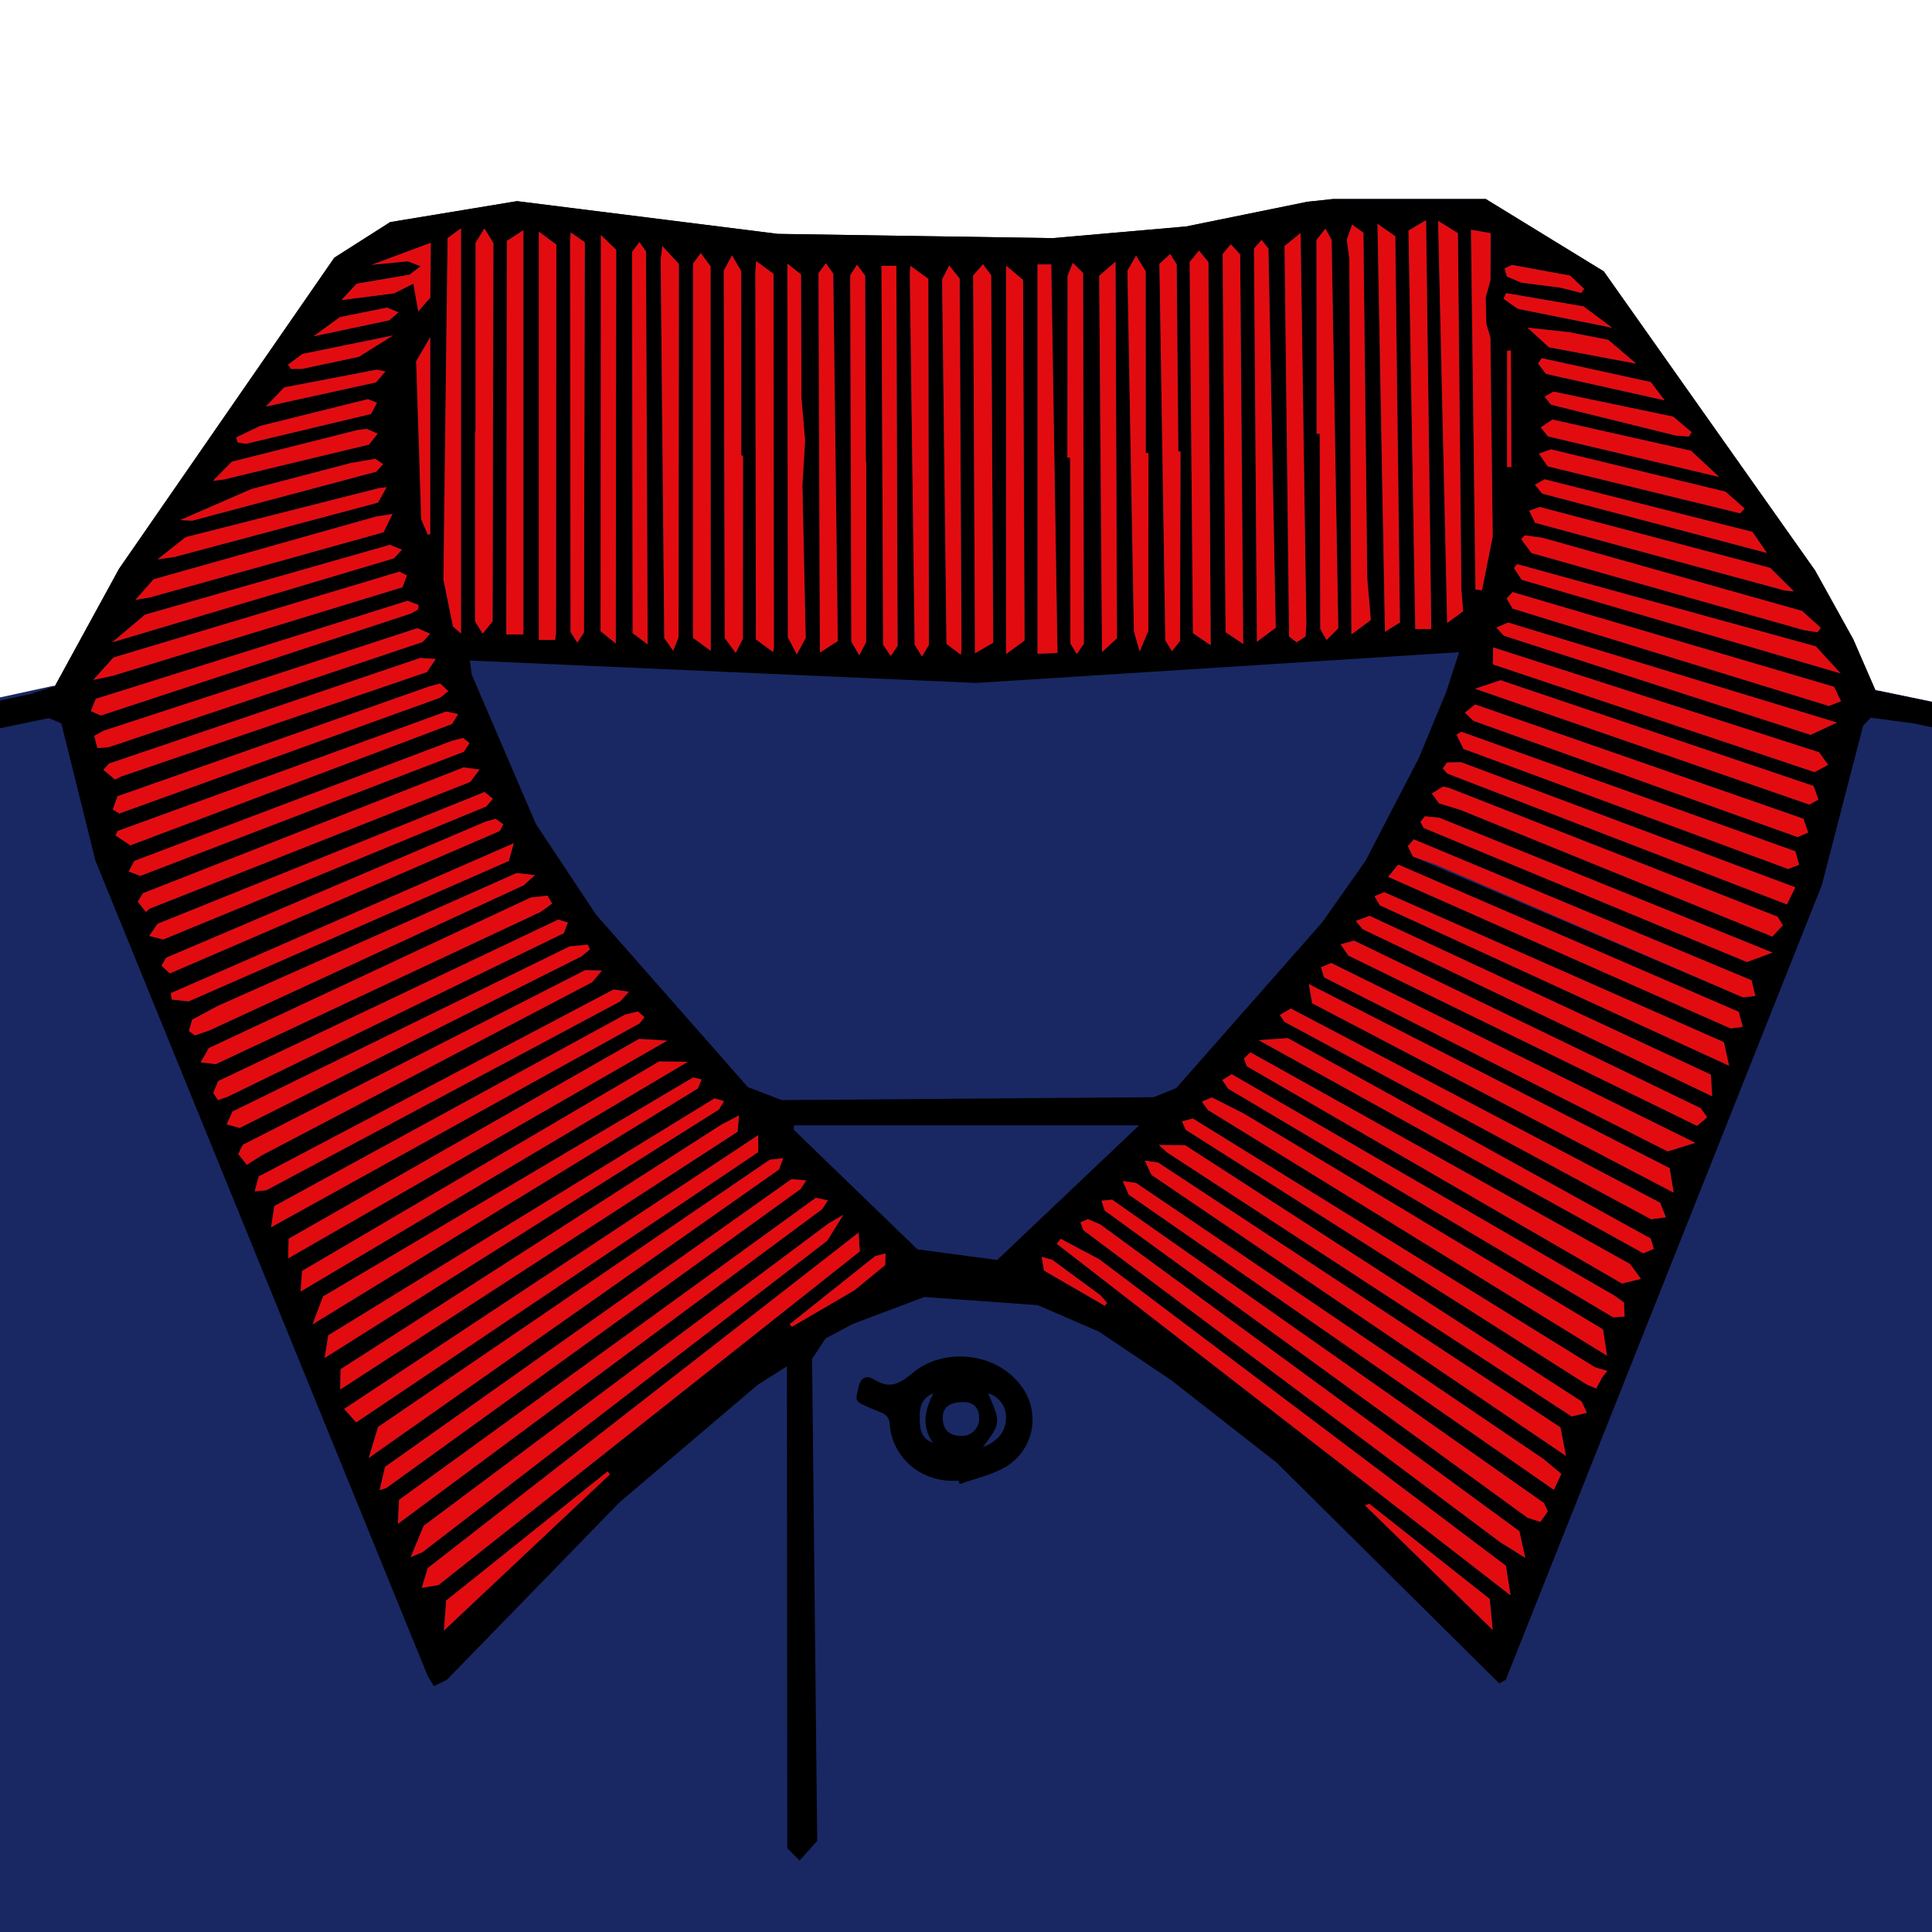
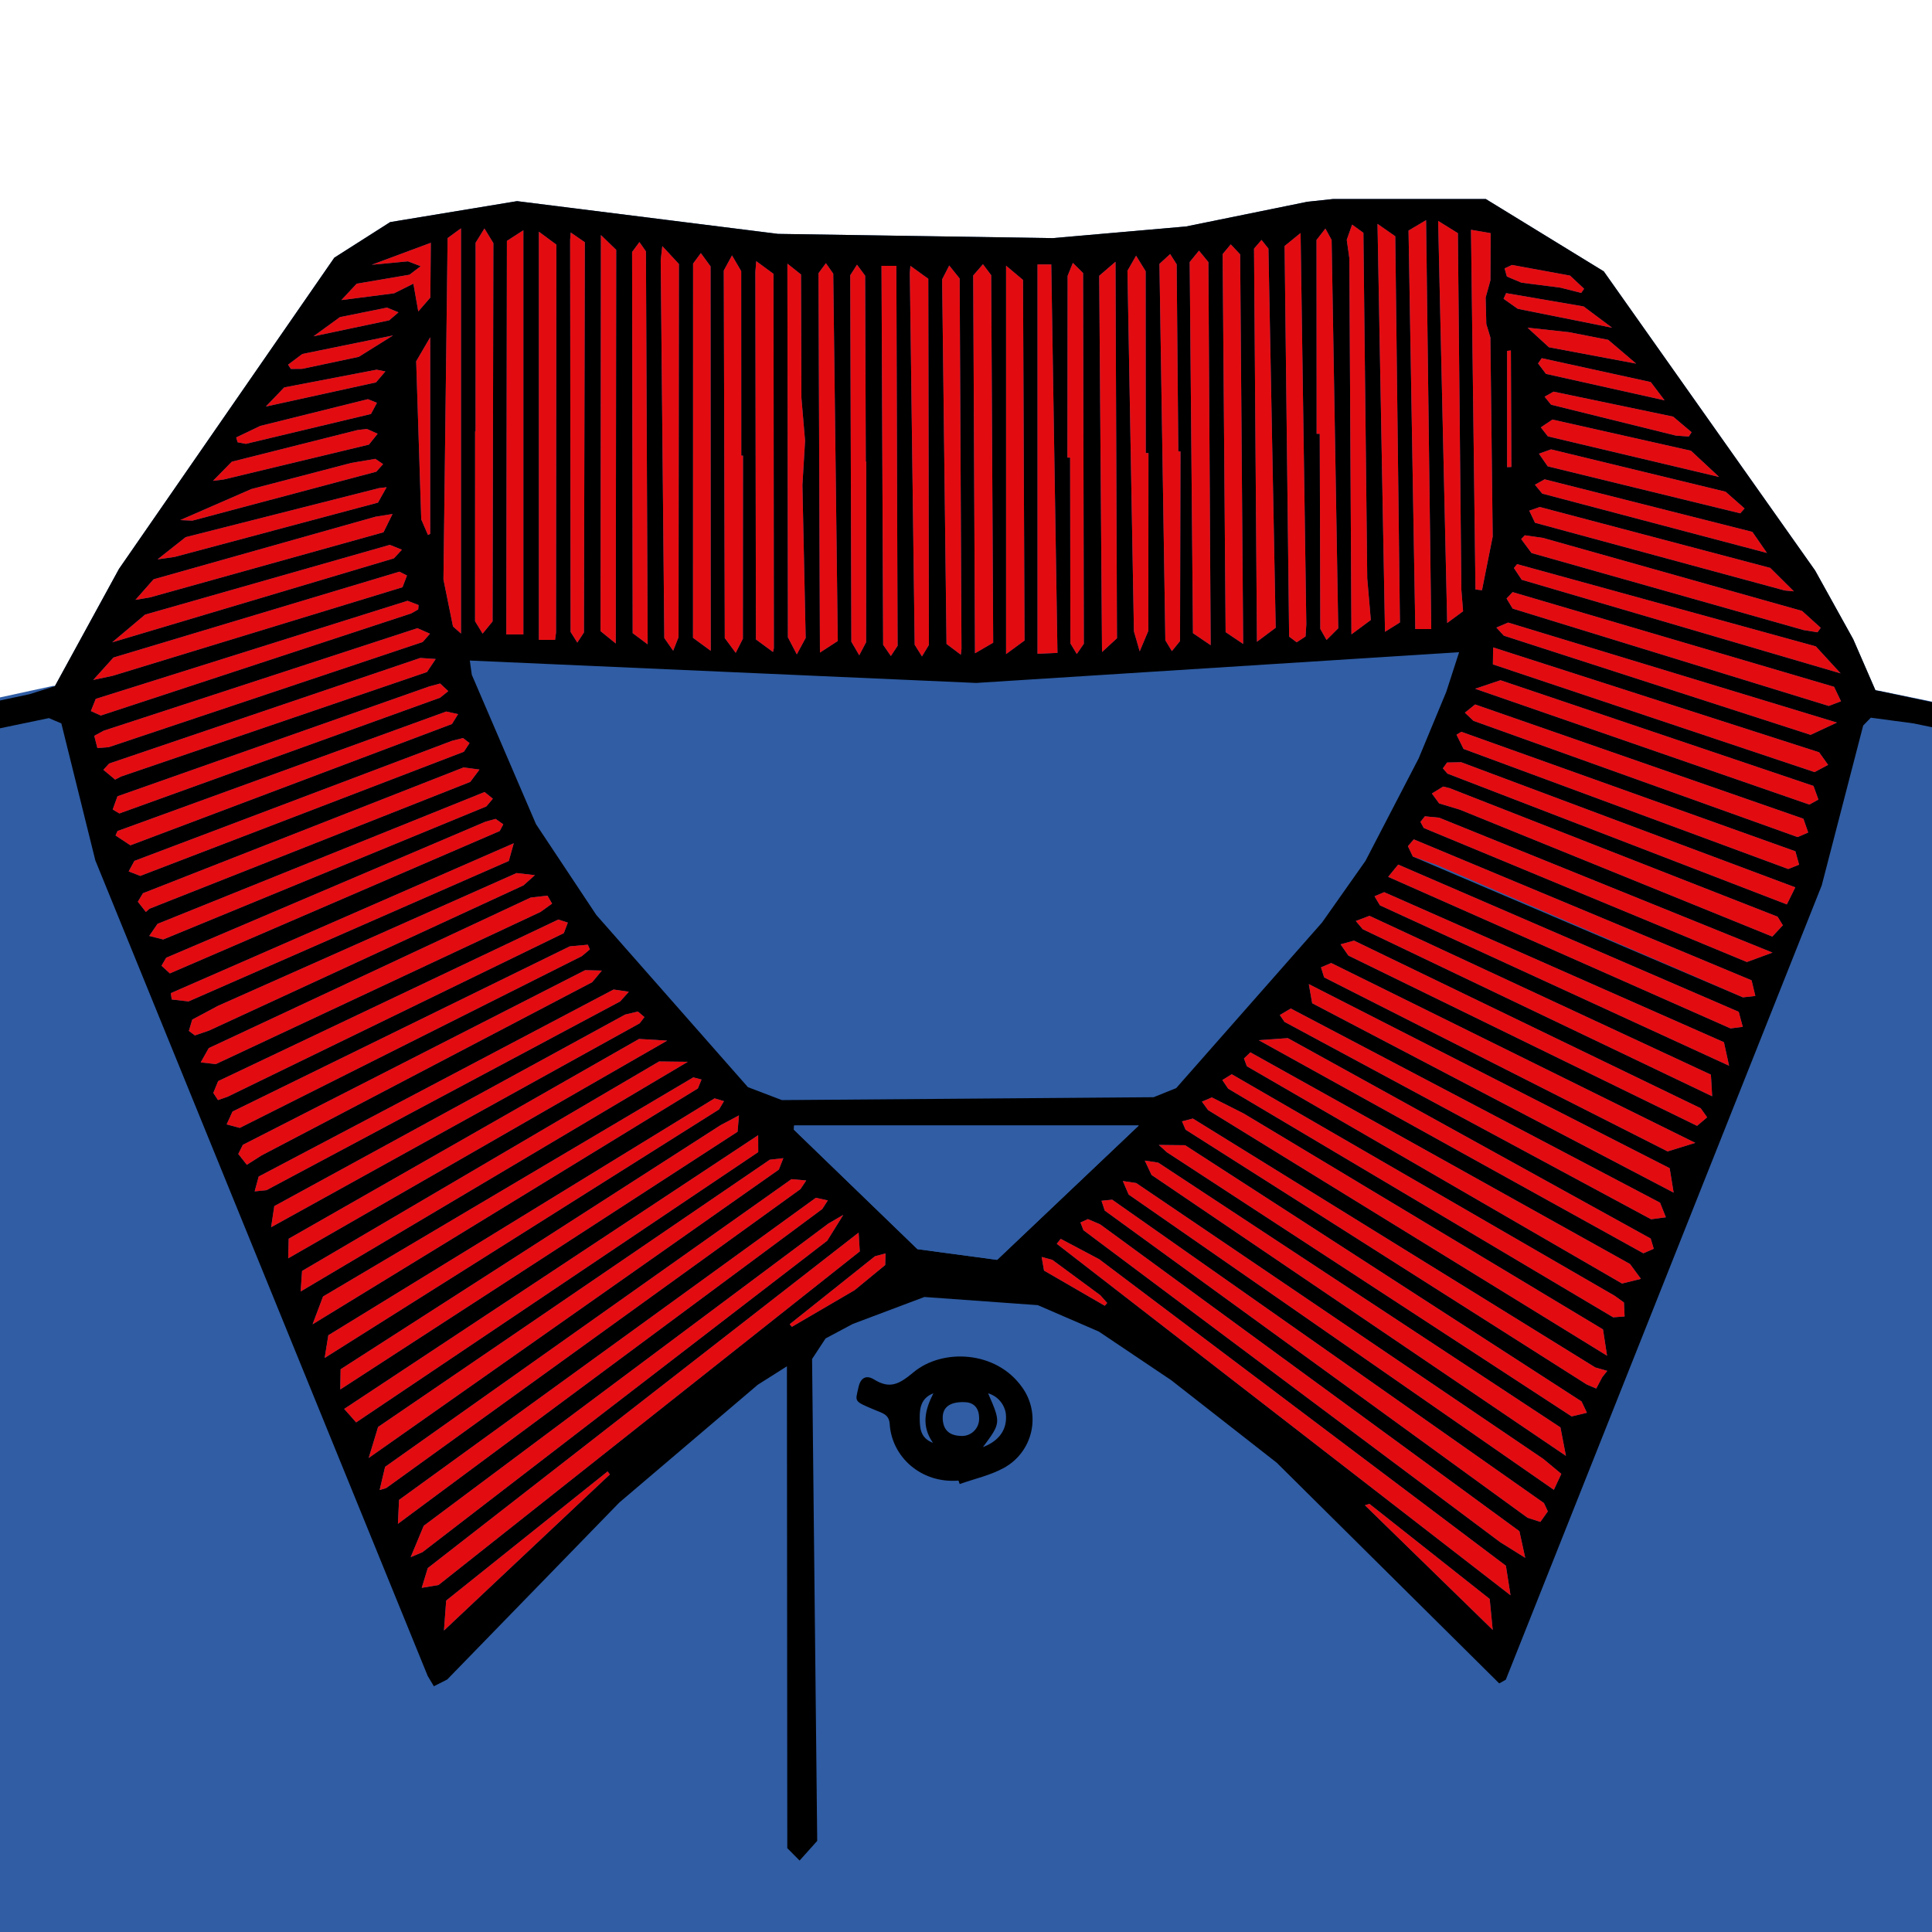
<svg xmlns="http://www.w3.org/2000/svg" id="Layer_1" data-name="Layer 1" viewBox="0 0 400 400">
  <defs>
-     <style>.cls-1{fill:#192863;}.cls-2{fill:#e20c10;}</style>
+     <style>.cls-1{fill:#305da4;}.cls-2{fill:#e20c10;}</style>
  </defs>
  <polygon class="cls-1" points="-99 416 504 416 504 137 423 150 389 143 11 142 -35 152 -99 137 -99 416 -99 416" />
  <polygon class="cls-1" points="310.4 348.531 311.761 347.763 377.173 183.299 385.753 150.209 387.333 148.588 396.226 149.78 412.47 153.156 414.881 151.305 413.245 148.163 388.289 142.907 383.694 132.348 375.798 118.11 332.043 56.183 307.616 41.206 275.968 41.208 270.669 41.775 245.565 46.889 217.948 49.302 161.067 48.423 107.049 41.644 80.784 45.981 69.217 53.35 24.64 117.775 11.354 142.071 6.131 143.722 -28.502 151.116 -30.284 155.179 -27.796 156.561 10.125 148.676 12.702 149.775 19.738 178.135 88.551 346.986 89.828 349.121 92.59 347.722 142.738 298.046 156.901 286.685 162.926 282.876 163 382.639 165.548 385.208 169.197 381.136 168.134 281.363 170.925 277.113 176.543 274.113 191.388 268.524 214.868 270.215 227.511 275.688 242.497 285.76 264.337 302.842 304.539 341.752 310.4 348.531 310.4 348.531" />
  <polygon class="cls-1" points="195.283 304.757 195.533 305.472 204.703 302.12 208.467 285.451 186.014 282.303 177.783 283.811 174.579 285.442 178.16 290.208 181.044 293.053 195.283 304.757 195.283 304.757" />
  <path d="M310.4,348.531l-46.063-45.688-21.84-17.082-14.987-10.072-12.643-5.472-23.48-1.691-14.845,5.588-5.619,3-2.791,4.25,1.063,99.774-3.648,4.071L163,382.639l-.074-99.762-6.025,3.809-28.685,24.403L92.591,347.722l-2.762,1.4-1.277-2.136L19.738,178.135l-7.037-28.36-2.577-1.099-37.921,7.885-2.488-1.382,1.782-4.063,34.633-7.393,5.223-1.652L24.64,117.775,69.217,53.35l11.567-7.369,26.265-4.337,54.018,6.779,56.881.878,27.616-2.413,25.104-5.115,5.299-.567,31.648-.002,24.427,14.977L375.798,118.11l7.897,14.238,4.595,10.56,24.956,5.256,1.636,3.142-2.41,1.851L396.226,149.78l-8.893-1.192-1.58,1.621-8.58,33.09-65.413,164.464-1.361.768ZM97.267,136.759l.416,2.951,13.291,30.927,12.488,18.8,31.385,35.646,7.033,2.681,76.964-.598,4.675-1.882,30.197-34.286,8.991-12.758,11.01-21.216,5.714-13.774,2.662-8.216-99.991,6.362L97.267,136.759ZM164.42,233.024l-.052.867,25.579,24.733,16.499,2.216,29.323-27.816ZM219.607,256.49l-.814,1.024,93.945,72.77-.958-6.116-84.21-63.46-7.963-4.218Zm96.175,66.041-1.205-5.513L227.762,253.482l-2.526-1.079-1.532.701.611,1.6,86.265,64.576,5.202,3.252Zm4.677-9.617-.805-1.726-89.39-62.806-2.211.225.667,2.03,87.554,63.606,2.643.852,1.541-2.18ZM177.767,255.201l-89.199,69.45-1.254,4.096L90.79,328.16l87.216-69.069-.239-3.89ZM323.254,305.148l-3.715-3.085-84.305-57.129-2.765-.413,1.204,2.798,88.037,61.133,1.545-3.304Zm.955-3.727-1.137-5.893L239.79,240.707l-2.773-.417,1.397,2.971,85.795,58.16ZM174.595,251.524l-3.099,1.808-83.769,62.569-2.706,6.494,2.447-1.033,83.797-64.486,3.33-5.352ZM82.384,315.491l87.854-65.173,1.154-1.786-2.486-.539L82.62,310.538l-.237,4.953Zm157.53-78.441,1.687,1.522,83.787,54.682,3.163-.757-1.103-2.339-82.081-53.052-5.454-.057Zm91.83,48.059,1.018-1.284-2.473-.707-83.323-51.537-2.241.585.739,1.724,83.042,52.748,1.973.844,1.265-2.372ZM78.6,308.49l1.341-.392,85.781-61.904,1.199-1.79-3.061-.27L79.729,303.694,78.6,308.49Zm254.123-27.804-.839-5.448L257.517,230.554l-6.619-3.346-2.051.883,1.279,1.742,82.598,50.852ZM76.335,301.854l84.917-59.701.927-2.365-2.803.32L78.281,295.437l-1.946,6.417Zm178.686-79.442-1.95,1.2,1.214,1.791,79.708,47.334,2.361-.176-.135-2.899-1.921-1.383-79.277-45.866ZM156.97,235.03,71.26,291.7l2.475,2.791,83.245-55.96-.011-3.5Zm101.904-17.155-1.321,1.274.598,1.609,77.674,44.984,3.913-.97-2.27-3.079-78.594-43.818ZM70.45,287.673l82.255-53.359.285-3.381-3.808,2.023L70.52,283.487l-.07,4.186Zm190.153-72.314,79.637,44.12,2.152-.936-.636-2.115-75.124-41.494-6.029.425ZM111.562,47.969v84.513h3.361l.195-1.5.069-80.335-3.625-2.678Zm-3.205-.297-3.407,2.203-.126,81.47h3.533V47.673ZM267.241,208.801l-2.267,1.353.965,1.412,75.898,40.871,3.064-.41-1.202-3.023-76.457-40.202ZM67.219,281.146l81.647-51.449,1.022-1.714-1.942-.579-79.97,49.047-.757,4.695Zm203.754-77.398.701,3.963,74.835,39.211-.822-5.059-74.714-38.115Zm-123.82-69.003L147.111,55.15l-2.008-2.745-1.606,2.172-.019,77.477,3.675,2.691Zm9.418-80.674-.18,2.208.112,76.108,3.538,2.599.178-.782-.078-77.511-3.57-2.622ZM64.712,274.187l79.769-48.831.767-1.851-1.714-.447L66.881,268.428l-2.169,5.759ZM257.385,133.32,256.76,52.663l-1.947-2.071-1.677,2.014.615,78.274,3.635,2.44ZM350.99,236.617,275.611,199.38l-2.11.9.645,2.077L345.263,238.39l5.727-1.773ZM137.123,50.95l-.331,2.921.747,78.226,1.832,2.634,1.112-2.805.075-77.27L137.123,50.95Zm113.535,82.631-.473-79.313-1.946-2.375-1.925,2.361.677,76.839,3.668,2.488ZM142.402,219.835l-5.938-.068-73.926,43.37-.289,4.248,80.153-47.55Zm65.895-84.416,3.823-2.804-.316-74.656-3.506-2.949v80.41Zm143.059,97.675,2.087-1.766L352.112,229.45,280.33,194.743l-2.777.77,1.612,2.326,72.191,35.255ZM297.753,45.739l1.874,83.242,3.287-2.426-.357-4.466-.718-73.814-4.086-2.535Zm-98.822,89.814.134-1.21-.379-76.676-2.159-2.696-1.469,2.875.907,75.476,2.966,2.231Zm155.554,91.42-.262-4.476L283.54,189.614l-2.838,1.07,1.433,1.697,72.35,34.592ZM269.27,48.245l-3.307,2.688.936,80.871,1.563,1.173,1.84-1.206.156-2.486-1.188-81.04ZM98.457,89.3h-.092l-.007,39.323,1.561,2.56,2.063-2.523.165-78.326-1.849-3.028-1.828,2.951L98.457,89.3ZM138.13,215.453l-5.821-.351-72.537,41.36-.104,4.063L138.13,215.453Zm158.196-85.214L295.255,45.58l-3.632,2.156,1.399,82.502Zm61.659,90.409-1.063-4.871-70.34-31.061-1.998.848,1.111,1.874,72.29,33.21Zm-97.747-87.779,3.881-2.9-1.504-78.492-1.43-1.801-1.55,1.799.604,81.394ZM272.595,89.818l.644-.002.116,40.402,1.294,2.279,2.419-2.415L275.696,49.68l-1.288-2.357-1.834,2.356.021,40.14Zm-84.11-34.777-.114,1.496,1.005,76.951,1.507,2.413,1.433-2.377-.124-75.801-3.706-2.683Zm13.376,80.214,3.769-2.192-.417-76.089L203.51,54.708l-2.017,2.328.367,78.219Zm85.545,46.289,70.883,31.379,2.531-.327-.837-3.111-70.501-30.481-2.076,2.54ZM214.809,54.757v80.599l4.127-.183-1.284-80.416ZM56.13,254.084l76.307-42.216.988-1.29-1.356-1.151-2.644.632L56.79,249.712l-.66,4.372Zm97.7-159.751-.357-.001-.015-38.194L151.554,52.88l-1.702,3.14.206,76.084,2.264,3.06,1.483-2.923.025-37.908Zm138.878,79.448-1.215,1.415,1.026,2.15,68.333,29.147,2.573-.292-.779-3.237-69.938-29.183ZM130.193,205.332l-3.157-.462L53.557,243.592l-.831,3.069,2.448-.247,73.229-39.082,1.79-2Zm236.742-11.424,2.184-2.341-1.09-1.776L300.122,163.175l-1.333-.326-2.332,1.436,1.504,2.056,4.278,1.286,64.697,26.28ZM95.445,131.176V47.269l-2.771,2.019-.861,70.695,1.974,9.719,1.658,1.475Zm271.532,66.049-69.011-27.929-2.962-.288-.916,1.156.683,1.263,66.902,27.748,5.304-1.95ZM127.49,133.228l.087-81.498-3.166-3.067-.072,82.013,3.151,2.553ZM371.699,183.714l-69.173-25.901-2.926.058-.87,1.215.959,1.087,70.258,27.077,1.751-3.536ZM285.198,46.351l1.55,84.453,3.091-1.931-.965-79.958-3.677-2.563Zm17.35,105.158-.993.607,1.452,2.938L370.228,179.92l2.257-.896-.769-2.773L302.548,151.509ZM237.779,93.798l-.562.001-.024-37.646-1.98-3.212-1.783,3.116,1.338,74.656,1.194,4.141,1.786-4.237.03-36.819ZM51.106,241.159l3.052-1.944,68.45-35.865,1.999-2.402-3.465-.081L50.279,237.025l-.945,1.891,1.772,2.243ZM279.798,131.335l4.017-2.975-.743-8.596-.796-71.569L279.94,46.503l-1.108,3.152L279.37,53.47l.429,77.865Zm25.611,14.516-2.12,1.702,1.772,1.689L372.176,173.31l2.192-.948-.993-2.853-67.966-23.659ZM244.403,93.457l-.448,0-.338-38.729L242.266,52.6,240.05,54.633l1.223,77.94,1.353,2.238,1.688-2.093.088-39.26Zm61.006,49.141,69.196,23.98,1.879-1.038-1.019-2.819-64.808-21.885-5.248,1.763Zm-183.289,53.97-.413-.973-3.742.337L48.14,230.13l-1.213,2.666,2.714.723,70.826-35.561,1.652-1.389ZM45.138,227.758l1.994-.695,69.6-33.865.83-2.183-1.971-.631-70.425,33.45-1.003,2.449.976,1.475ZM304.553,47.574l.929,74.471,1.347.155,2.217-11.109L308.565,69.86l-.84-2.783-.138-5.464.99-3.58.047-9.761-4.072-.699Zm4.586,86.465-.052,3.512,66.6,22.304,2.804-1.497-1.863-2.604L309.14,134.039ZM179.34,95.581h-.088l-.132-38.499-1.687-2.278-1.399,2.186.231,75.873,1.633,2.805,1.418-2.705.024-37.382Zm200.972,54.02-68.067-20.705-2.434,1.034,1.545,1.681,63.512,20.531,5.444-2.541ZM114.304,187.086l-.957-1.653-3.481.398L43.222,217l-1.669,2.958,3.133.351,67.222-31.502,2.396-1.721ZM163.022,54.588l.107,77.362,1.84,3.53,1.835-3.402-.674-31.646.551-9.169-.755-8.87-.083-25.56-2.82-2.245Zm150.151,68.004-1.255,1.319,1.253,2.091,65.448,20.154,2.539-.961-1.435-2.997-66.55-19.606ZM230.953,54.197l-3.374,2.899.583,77.898,3.098-2.851-.307-77.945ZM106.365,174.591l-71.001,31.03.188,1.309,3.479.404,66.311-29.081,1.023-3.662Zm114.63-79.846.561.001.059,38.468,1.322,2.19,1.458-2.12-.154-76.752-2.119-2.099-1.08,2.68-.047,37.633Zm160.086,44.672-5.143-5.596L314.1,116.798l-.656.808,1.607,2.427,66.03,19.384ZM30.2,188.807l.756-.669,66.407-26.255,1.911-2.553-3.293-.444L29.596,184.935,28.539,186.69l1.661,2.117ZM169.758,135.11l3.693-2.396-.938-76.053-1.519-2.169-1.532,2.074.296,78.543ZM35.167,201.532l68.285-29.469.748-1.397L102.606,169.54l-2.114.589L34.406,198.286l-.965,1.663,1.727,1.583ZM40.353,214.37l2.931-1.006,65.109-30.062,2.349-2.112-3.788-.431-61.822,27.49-5.329,2.846-.702,2.344,1.251.931Zm59.973-50.389L32.615,191.274l-1.718,2.501,2.897.732,66.894-27.544,1.352-1.595-1.714-1.389Zm-4.461-11.173-2.27.565-65.77,24.863-1.186,2.18,2.398.93,67.002-25.705,1.175-1.796-1.348-1.038Zm-71.536,19.249-.4.927,3.068,2.029L93.57,149.903l1.272-2.051-2.461-.537L24.329,172.057Zm109.762-38.651-.356-81.355-1.348-1.933-1.519,2.057.122,78.912,3.101,2.319ZM118.16,48.14l-.12,1.532.093,81.157,1.394,2.211,1.372-2.091.183-80.796L118.16,48.14Zm-27.039,93.371-2.306.63-64.492,22.723-.988,2.732,1.376.822,66.399-23.963,1.7-1.361-1.689-1.583Zm-2.099-10.307-2.598-1.147L21.446,151.292l-1.928,1.055.645,2.529,2.309-.172L87.514,132.92l1.508-1.716ZM21.407,159.38l2.426,2.028L25.04,160.78l63.358-21.642,1.809-2.698-3.206-.214L22.592,158.081,21.407,159.38ZM182.505,55.042l.342,78.457,1.596,2.319,1.394-2.112L185.58,55.042ZM86.582,126.179l.08-.909-2.283-.881L19.826,144.694l-1.012,2.524,2.054.924L85.133,127.003l1.449-.824Zm289.712,4.727.668-.925-3.871-3.497-53.665-15.122-3.733-.531-.745.787,2.136,2.878,56.327,15.949,2.882.462ZM19.307,140.771l4.004-.85,60.024-18.34.923-2.423-1.565-.799L23.492,136.135l-4.185,4.636Zm3.92-7.784L81.545,115.603l1.673-1.789-2.504-1.008L30.045,127.248l-6.819,5.739ZM371.4,122.431l-4.889-4.853L318.797,104.97l-2.182.761,1.192,2.5,51.681,14.018,1.912.182ZM81.272,106.417l-3.539.567L31.801,119.936,28.036,124.2l3.035-.521,48.331-13.478,1.87-3.784Zm284.556,8.064-3.019-4.359L319.803,99.24l-2.011,1.117,1.5,1.834,46.535,12.29Zm-285.786-13.6-1.544.174-40.062,10.16L32.62,115.811l3.552-.509,42.082-11.241,1.787-3.181Zm280.263,5.399.889-1.009-3.935-3.468-36.135-8.765-2.5.896,1.813,2.616,39.869,9.73ZM37.314,107.678l2.514.113,38.08-10.133,1.406-1.565L77.714,94.998l-4.971.843-20.708,5.416-14.721,6.422Zm88.952,197.589-.467-.625-33.42,26.741-.462,6.2,34.349-32.316ZM355.922,98.746,350.096,93.32l-28.683-6.453-2.405,1.616,1.462,1.861,35.451,8.403ZM89.069,69.829l-2.901,4.97L87.214,107.53l1.393,3.233.462-.237V69.829Zm.126-19.562-12.24,4.551,7.503-.714,2.638,1.013-2.304,1.755L73.847,58.737,70.679,62.13,81.6,60.723l3.988-1.992,1.011,5.753,2.496-2.878.1-11.339Zm-45.1,49.289,2.251-.291,30.033-7.21,1.806-2.252-2.216-.994-1.936.225-26.038,6.557-3.9,3.966Zm305.553-9.18.579-.892-3.828-3.228-24.755-5.168-1.85,1.044,1.345,1.659L346.98,90.185l2.667.191ZM309.05,337.454l-.625-6.403-24.906-19.694-.929.29,26.46,25.807ZM48.902,90.568l.301,1.007,1.695.32,25.904-6.181L78.04,83.4l-1.868-.758-22.29,5.541-4.98,2.384Zm270.3-16.41-.763,1.087,1.635,2.163,24.56,5.475-2.862-3.779-22.57-4.946ZM79.79,76.9l-1.813-.361L58.84,80.211l-3.804,3.96,22.808-5.001L79.79,76.9Zm258.96-1.615-5.786-4.923L324.808,68.77l-8.546-.926,4.43,4.054,18.058,3.386Zm-4.984-7.431-5.899-4.409-16.034-2.753-.538,1.175,2.947,2.07,19.523,3.917ZM81.372,69.451,62.6,73.285l-2.956,2.214.567.888,2.352-.021,11.711-2.482,7.098-4.432Zm82.126,204.717.46.53,12.985-7.587,6.331-5.205.062-2.394-2.176.578-17.662,14.078ZM312.813,72.566l-.787.077v24.069l.883-.029-.096-24.117Zm-247.907-2.94,15.674-3.308,1.924-1.651-2.377-.981-9.742,1.968-5.478,3.972Zm262.466-8.982.597-.858-2.904-2.724-12.023-2.207-1.536.71.481,1.691,3.015,1.268,8.054,1.028,4.314,1.091ZM228.728,270.341l.502-.574-1.419-1.598-9.942-7.332-2.207-.599.493,2.823,12.573,7.281ZM321.747,53.624l-12.38-5.179,12.38,5.179Z" />
  <polygon class="cls-1" points="164.42 233.024 235.769 233.024 206.446 260.84 189.946 258.624 164.368 233.892 164.42 233.024 164.42 233.024" />
  <polygon class="cls-2" points="219.607 256.49 227.57 260.708 311.779 324.168 312.737 330.284 218.793 257.514 219.607 256.49 219.607 256.49" />
  <polygon class="cls-2" points="315.782 322.531 310.58 319.279 224.316 254.703 223.704 253.103 225.236 252.403 227.762 253.482 314.577 317.018 315.782 322.531 315.782 322.531" />
  <polygon class="cls-2" points="320.459 312.914 318.919 315.094 316.276 314.242 228.721 250.637 228.054 248.606 230.265 248.382 319.655 311.188 320.459 312.914 320.459 312.914" />
  <polygon class="cls-2" points="177.766 255.201 178.006 259.091 90.79 328.16 87.314 328.746 88.568 324.651 177.766 255.201 177.766 255.201" />
  <polygon class="cls-2" points="323.254 305.148 321.709 308.452 233.673 247.319 232.469 244.52 235.235 244.934 319.539 302.063 323.254 305.148 323.254 305.148" />
  <polygon class="cls-2" points="324.209 301.421 238.415 243.261 237.017 240.29 239.79 240.707 323.072 295.528 324.209 301.421 324.209 301.421" />
  <polygon class="cls-2" points="174.595 251.524 171.266 256.876 87.469 321.362 85.021 322.395 87.728 315.901 171.496 253.332 174.595 251.524 174.595 251.524" />
  <polygon class="cls-2" points="82.384 315.491 82.62 310.538 168.906 247.992 171.392 248.532 170.238 250.318 82.384 315.491 82.384 315.491" />
  <polygon class="cls-2" points="239.914 237.05 245.367 237.107 327.448 290.159 328.551 292.498 325.388 293.255 241.601 238.573 239.914 237.05 239.914 237.05" />
  <polygon class="cls-2" points="331.744 285.11 330.479 287.481 328.505 286.637 245.463 233.89 244.724 232.166 246.966 231.581 330.289 283.118 332.762 283.825 331.744 285.11 331.744 285.11" />
  <polygon class="cls-2" points="78.6 308.49 79.729 303.694 163.86 244.135 166.921 244.405 165.722 246.195 79.942 308.098 78.6 308.49 78.6 308.49" />
  <polygon class="cls-2" points="332.723 280.686 250.125 229.834 248.847 228.091 250.898 227.208 257.517 230.554 331.884 275.238 332.723 280.686 332.723 280.686" />
  <polygon class="cls-2" points="76.335 301.854 78.281 295.437 159.376 240.108 162.178 239.788 161.252 242.152 76.335 301.854 76.335 301.854" />
  <polygon class="cls-2" points="255.021 222.412 334.299 268.278 336.22 269.661 336.355 272.56 333.993 272.736 254.285 225.403 253.071 223.612 255.021 222.412 255.021 222.412" />
  <polygon class="cls-2" points="156.97 235.03 156.981 238.531 73.735 294.49 71.26 291.7 156.97 235.03 156.97 235.03" />
  <polygon class="cls-2" points="258.873 217.876 337.468 261.694 339.737 264.772 335.824 265.742 258.15 220.758 257.553 219.149 258.873 217.876 258.873 217.876" />
  <polygon class="cls-2" points="70.45 287.673 70.52 283.487 149.183 232.956 152.99 230.933 152.705 234.314 70.45 287.673 70.45 287.673" />
  <polygon class="cls-2" points="260.603 215.359 266.632 214.934 341.756 256.428 342.392 258.543 340.24 259.479 260.603 215.359 260.603 215.359" />
  <polygon class="cls-2" points="111.562 47.969 115.186 50.647 115.118 130.983 114.923 132.483 111.562 132.483 111.562 47.969 111.562 47.969" />
  <polygon class="cls-2" points="108.356 47.673 108.356 131.345 104.823 131.345 104.949 49.875 108.356 47.673 108.356 47.673" />
  <polygon class="cls-2" points="267.241 208.801 343.698 249.004 344.9 252.027 341.837 252.437 265.939 211.566 264.974 210.154 267.241 208.801 267.241 208.801" />
  <polygon class="cls-2" points="67.219 281.146 67.976 276.45 147.946 227.404 149.888 227.983 148.866 229.697 67.219 281.146 67.219 281.146" />
  <polygon class="cls-2" points="270.973 203.747 345.687 241.862 346.508 246.921 271.674 207.71 270.973 203.747 270.973 203.747" />
  <polygon class="cls-2" points="147.153 134.745 143.478 132.054 143.497 54.577 145.103 52.405 147.111 55.15 147.153 134.745 147.153 134.745" />
  <polygon class="cls-2" points="156.572 54.071 160.142 56.693 160.22 134.204 160.042 134.986 156.504 132.387 156.392 56.279 156.572 54.071 156.572 54.071" />
  <polygon class="cls-2" points="64.712 274.187 66.881 268.428 143.534 223.058 145.248 223.505 144.482 225.356 64.712 274.187 64.712 274.187" />
  <polygon class="cls-2" points="257.385 133.32 253.751 130.88 253.136 52.606 254.813 50.592 256.76 52.663 257.385 133.32 257.385 133.32" />
  <polygon class="cls-2" points="350.99 236.617 345.263 238.39 274.146 202.357 273.501 200.28 275.611 199.38 350.99 236.617 350.99 236.617" />
  <polygon class="cls-2" points="137.123 50.95 140.558 54.657 140.483 131.926 139.371 134.731 137.539 132.097 136.792 53.871 137.123 50.95 137.123 50.95" />
  <polygon class="cls-2" points="250.658 133.581 246.99 131.093 246.313 54.255 248.238 51.893 250.185 54.268 250.658 133.581 250.658 133.581" />
  <polygon class="cls-2" points="142.402 219.835 62.249 267.385 62.538 263.137 136.464 219.767 142.402 219.835 142.402 219.835" />
  <polygon class="cls-2" points="208.297 135.419 208.297 55.009 211.804 57.959 212.12 132.615 208.297 135.419 208.297 135.419" />
  <polygon class="cls-2" points="351.356 233.094 279.165 197.839 277.553 195.513 280.33 194.743 352.112 229.45 353.443 231.328 351.356 233.094 351.356 233.094" />
  <polygon class="cls-2" points="297.753 45.739 301.839 48.274 302.557 122.088 302.915 126.554 299.627 128.981 297.753 45.739 297.753 45.739" />
  <polygon class="cls-2" points="198.931 135.553 195.965 133.322 195.059 57.846 196.528 54.971 198.687 57.667 199.065 134.344 198.931 135.553 198.931 135.553" />
  <polygon class="cls-2" points="354.485 226.973 282.135 192.382 280.702 190.684 283.54 189.614 354.224 222.497 354.485 226.973 354.485 226.973" />
  <polygon class="cls-2" points="269.27 48.245 270.458 129.285 270.302 131.771 268.462 132.977 266.899 131.804 265.962 50.933 269.27 48.245 269.27 48.245" />
  <polygon class="cls-2" points="98.457 89.3 98.469 50.259 100.297 47.307 102.146 50.335 101.981 128.661 99.919 131.183 98.357 128.623 98.364 89.3 98.457 89.3 98.457 89.3" />
  <polygon class="cls-2" points="138.13 215.453 59.668 260.524 59.772 256.461 132.309 215.102 138.13 215.453 138.13 215.453" />
  <polygon class="cls-2" points="296.326 130.238 293.022 130.238 291.622 47.737 295.254 45.58 296.326 130.238 296.326 130.238" />
  <polygon class="cls-2" points="357.985 220.648 285.695 187.438 284.584 185.563 286.582 184.716 356.921 215.777 357.985 220.648 357.985 220.648" />
  <polygon class="cls-2" points="260.237 132.869 259.633 51.474 261.184 49.675 262.614 51.477 264.118 129.968 260.237 132.869 260.237 132.869" />
  <polygon class="cls-2" points="272.595 89.818 272.573 49.678 274.408 47.323 275.696 49.68 277.068 130.083 274.649 132.498 273.355 130.219 273.239 89.816 272.595 89.818 272.595 89.818" />
  <polygon class="cls-2" points="188.485 55.041 192.191 57.724 192.315 133.525 190.883 135.901 189.376 133.488 188.371 56.537 188.485 55.041 188.485 55.041" />
  <polygon class="cls-2" points="201.861 135.255 201.493 57.036 203.51 54.708 205.213 56.975 205.629 133.064 201.861 135.255 201.861 135.255" />
  <polygon class="cls-2" points="287.406 181.544 289.482 179.005 359.983 209.485 360.819 212.596 358.289 212.923 287.406 181.544 287.406 181.544" />
  <polygon class="cls-2" points="214.808 54.757 217.651 54.757 218.935 135.173 214.808 135.356 214.808 54.757 214.808 54.757" />
  <polygon class="cls-2" points="56.13 254.084 56.79 249.712 129.426 210.06 132.069 209.428 133.425 210.579 132.437 211.868 56.13 254.084 56.13 254.084" />
  <polygon class="cls-2" points="153.83 94.333 153.805 132.241 152.322 135.164 150.057 132.104 149.852 56.02 151.554 52.88 153.458 56.138 153.473 94.333 153.83 94.333 153.83 94.333" />
  <polygon class="cls-2" points="292.708 173.781 362.645 202.964 363.424 206.201 360.852 206.492 297.262 179 292.519 177.346 291.492 175.196 292.708 173.781 292.708 173.781" />
  <polygon class="cls-2" points="130.193 205.332 128.403 207.332 55.174 246.414 52.726 246.661 53.557 243.592 127.036 204.87 130.193 205.332 130.193 205.332" />
  <polygon class="cls-2" points="366.936 193.908 302.239 167.628 297.961 166.341 296.457 164.285 298.789 162.849 300.122 163.175 368.03 189.791 369.119 191.567 366.936 193.908 366.936 193.908" />
  <polygon class="cls-2" points="95.445 131.176 93.787 129.701 91.812 119.982 92.673 49.288 95.445 47.269 95.445 131.176 95.445 131.176" />
  <polygon class="cls-2" points="366.977 197.226 361.673 199.176 294.771 171.427 294.088 170.165 295.004 169.009 297.966 169.297 366.977 197.226 366.977 197.226" />
  <polygon class="cls-2" points="127.49 133.228 124.338 130.676 124.411 48.663 127.577 51.731 127.49 133.228 127.49 133.228" />
  <polygon class="cls-2" points="371.699 183.714 369.948 187.25 299.69 160.173 298.731 159.086 299.6 157.871 302.526 157.813 371.699 183.714 371.699 183.714" />
  <polygon class="cls-2" points="285.198 46.351 288.875 48.915 289.84 128.872 286.749 130.804 285.198 46.351 285.198 46.351" />
  <polygon class="cls-2" points="302.548 151.509 371.715 176.251 372.485 179.024 370.228 179.92 303.007 155.054 301.555 152.117 302.548 151.509 302.548 151.509" />
  <polygon class="cls-2" points="237.779 93.798 237.748 130.617 235.962 134.853 234.768 130.713 233.429 56.057 235.212 52.941 237.192 56.153 237.217 93.799 237.779 93.798 237.779 93.798" />
  <polygon class="cls-2" points="51.106 241.159 49.334 238.916 50.279 237.025 121.142 200.867 124.607 200.948 122.608 203.35 54.158 239.215 51.106 241.159 51.106 241.159" />
  <polygon class="cls-2" points="279.798 131.335 279.37 53.47 278.832 49.655 279.94 46.503 282.277 48.196 283.073 119.764 283.815 128.36 279.798 131.335 279.798 131.335" />
  <polygon class="cls-2" points="305.409 145.851 373.375 169.51 374.368 172.362 372.176 173.31 305.061 149.242 303.289 147.553 305.409 145.851 305.409 145.851" />
  <polygon class="cls-2" points="244.403 93.457 244.314 132.717 242.626 134.81 241.273 132.572 240.05 54.633 242.266 52.6 243.617 54.728 243.955 93.457 244.403 93.457 244.403 93.457" />
  <polygon class="cls-2" points="305.409 142.599 310.656 140.835 375.465 162.721 376.483 165.54 374.605 166.578 305.409 142.599 305.409 142.599" />
  <polygon class="cls-2" points="122.119 196.569 120.467 197.958 49.641 233.519 46.927 232.796 48.14 230.13 117.965 195.933 121.707 195.596 122.119 196.569 122.119 196.569" />
  <polygon class="cls-2" points="45.138 227.758 44.162 226.283 45.165 223.834 115.59 190.384 117.561 191.015 116.732 193.198 47.131 227.062 45.138 227.758 45.138 227.758" />
  <polygon class="cls-2" points="304.553 47.574 308.625 48.272 308.578 58.033 307.587 61.613 307.725 67.077 308.566 69.86 309.047 111.09 306.83 122.2 305.482 122.044 304.553 47.574 304.553 47.574" />
  <polygon class="cls-2" points="309.14 134.039 376.628 155.754 378.491 158.358 375.687 159.854 309.087 137.551 309.14 134.039 309.14 134.039" />
  <polygon class="cls-2" points="179.34 95.581 179.316 132.964 177.898 135.668 176.265 132.863 176.034 56.99 177.433 54.804 179.12 57.082 179.252 95.581 179.34 95.581 179.34 95.581" />
  <polygon class="cls-2" points="380.311 149.602 374.867 152.143 311.355 131.612 309.81 129.931 312.244 128.897 380.311 149.602 380.311 149.602" />
  <polygon class="cls-2" points="114.304 187.086 111.909 188.807 44.686 220.309 41.553 219.958 43.222 217 109.867 185.831 113.347 185.433 114.304 187.086 114.304 187.086" />
  <polygon class="cls-2" points="163.022 54.588 165.842 56.833 165.925 82.393 166.68 91.264 166.129 100.433 166.804 132.079 164.969 135.481 163.129 131.95 163.022 54.588 163.022 54.588" />
  <polygon class="cls-2" points="313.173 122.592 379.723 142.197 381.158 145.195 378.619 146.155 313.171 126.002 311.918 123.911 313.173 122.592 313.173 122.592" />
  <polygon class="cls-2" points="230.953 54.197 231.259 132.142 228.162 134.993 227.578 57.096 230.953 54.197 230.953 54.197" />
  <polygon class="cls-2" points="106.365 174.591 105.342 178.253 39.031 207.334 35.553 206.93 35.364 205.62 106.365 174.591 106.365 174.591" />
  <polygon class="cls-2" points="220.995 94.744 221.042 57.111 222.122 54.432 224.241 56.531 224.395 133.283 222.937 135.403 221.615 133.214 221.556 94.745 220.995 94.744 220.995 94.744" />
  <polygon class="cls-2" points="381.081 139.417 315.052 120.032 313.445 117.606 314.1 116.798 375.939 133.821 381.081 139.417 381.081 139.417" />
  <polygon class="cls-2" points="30.2 188.807 28.539 186.69 29.596 184.935 95.981 158.887 99.274 159.331 97.364 161.884 30.956 188.138 30.2 188.807 30.2 188.807" />
  <polygon class="cls-2" points="169.758 135.11 169.463 56.567 170.995 54.493 172.514 56.661 173.452 132.715 169.758 135.11 169.758 135.11" />
  <polygon class="cls-2" points="35.167 201.532 33.441 199.949 34.406 198.286 100.492 170.128 102.606 169.54 104.2 170.666 103.452 172.063 35.167 201.532 35.167 201.532" />
  <polygon class="cls-2" points="40.353 214.37 39.103 213.44 39.804 211.095 45.133 208.249 106.955 180.759 110.743 181.19 108.393 183.302 43.284 213.365 40.353 214.37 40.353 214.37" />
  <polygon class="cls-2" points="100.326 163.981 102.04 165.37 100.688 166.964 33.794 194.508 30.897 193.776 32.615 191.274 100.326 163.981 100.326 163.981" />
  <polygon class="cls-2" points="95.866 152.808 97.214 153.846 96.039 155.643 29.037 181.347 26.639 180.417 27.825 178.237 93.595 153.373 95.866 152.808 95.866 152.808" />
  <polygon class="cls-2" points="24.329 172.057 92.381 147.315 94.842 147.852 93.57 149.903 26.997 175.013 23.929 172.985 24.329 172.057 24.329 172.057" />
  <polygon class="cls-2" points="134.091 133.406 130.99 131.088 130.868 52.175 132.387 50.118 133.735 52.051 134.091 133.406 134.091 133.406" />
  <polygon class="cls-2" points="118.16 48.14 121.081 50.154 120.898 130.949 119.527 133.04 118.133 130.829 118.04 49.672 118.16 48.14 118.16 48.14" />
  <polygon class="cls-2" points="91.121 141.511 92.81 143.094 91.111 144.455 24.712 168.418 23.336 167.596 24.323 164.863 88.815 142.141 91.121 141.511 91.121 141.511" />
  <polygon class="cls-2" points="89.022 131.204 87.514 132.92 22.472 154.704 20.163 154.876 19.518 152.347 21.446 151.292 86.424 130.057 89.022 131.204 89.022 131.204" />
  <polygon class="cls-2" points="21.407 159.38 22.592 158.081 87.002 136.227 90.208 136.441 88.398 139.139 25.04 160.78 23.833 161.408 21.407 159.38 21.407 159.38" />
  <polygon class="cls-2" points="182.505 55.043 185.58 55.043 185.837 133.706 184.443 135.819 182.847 133.5 182.505 55.043 182.505 55.043" />
  <polygon class="cls-2" points="86.582 126.179 85.133 127.003 20.868 148.142 18.814 147.218 19.826 144.694 84.38 124.389 86.662 125.27 86.582 126.179 86.582 126.179" />
  <polygon class="cls-2" points="376.295 130.906 373.412 130.444 317.085 114.495 314.949 111.617 315.694 110.83 319.427 111.361 373.091 126.483 376.962 129.981 376.295 130.906 376.295 130.906" />
  <polygon class="cls-2" points="19.307 140.771 23.492 136.135 82.694 118.359 84.258 119.158 83.335 121.581 23.311 139.921 19.307 140.771 19.307 140.771" />
  <polygon class="cls-2" points="23.226 132.987 30.045 127.248 80.714 112.807 83.218 113.814 81.545 115.603 23.226 132.987 23.226 132.987" />
  <polygon class="cls-2" points="371.4 122.431 369.488 122.248 317.807 108.23 316.615 105.73 318.797 104.97 366.511 117.578 371.4 122.431 371.4 122.431" />
  <polygon class="cls-2" points="81.272 106.417 79.402 110.201 31.071 123.679 28.036 124.2 31.801 119.936 77.732 106.984 81.272 106.417 81.272 106.417" />
  <polygon class="cls-2" points="365.828 114.481 319.293 102.191 317.792 100.357 319.803 99.24 362.809 110.121 365.828 114.481 365.828 114.481" />
  <polygon class="cls-2" points="80.041 100.881 78.255 104.061 36.172 115.302 32.62 115.811 38.435 111.214 78.497 101.055 80.041 100.881 80.041 100.881" />
  <polygon class="cls-2" points="360.304 106.279 320.436 96.549 318.623 93.933 321.123 93.037 357.259 101.802 361.194 105.27 360.304 106.279 360.304 106.279" />
  <polygon class="cls-2" points="37.314 107.679 52.035 101.257 72.743 95.841 77.714 94.998 79.313 96.093 77.907 97.658 39.828 107.791 37.314 107.679 37.314 107.679" />
  <polygon class="cls-2" points="126.265 305.267 91.917 337.583 92.379 331.383 125.798 304.642 126.265 305.267 126.265 305.267" />
  <polygon class="cls-2" points="355.922 98.746 320.471 90.343 319.008 88.482 321.413 86.867 350.096 93.32 355.922 98.746 355.922 98.746" />
  <polygon class="cls-2" points="89.069 69.829 89.069 110.526 88.607 110.763 87.214 107.53 86.168 74.798 89.069 69.829 89.069 69.829" />
  <polygon class="cls-2" points="89.195 50.267 89.095 61.606 86.599 64.484 85.588 58.732 81.6 60.723 70.679 62.13 73.848 58.737 84.792 56.872 87.095 55.117 84.458 54.104 76.954 54.818 89.195 50.267 89.195 50.267" />
  <polygon class="cls-2" points="44.094 99.556 47.994 95.591 74.033 89.033 75.969 88.808 78.184 89.802 76.379 92.055 46.346 99.265 44.094 99.556 44.094 99.556" />
  <polygon class="cls-2" points="349.647 90.376 346.98 90.185 321.139 83.791 319.793 82.132 321.643 81.088 346.398 86.256 350.226 89.484 349.647 90.376 349.647 90.376" />
  <polygon class="cls-2" points="309.05 337.454 282.59 311.647 283.519 311.357 308.425 331.05 309.05 337.454 309.05 337.454" />
  <polygon class="cls-2" points="48.902 90.568 53.882 88.184 76.172 82.642 78.04 83.4 76.803 85.714 50.898 91.895 49.203 91.575 48.902 90.568 48.902 90.568" />
  <polygon class="cls-2" points="319.202 74.158 341.773 79.104 344.635 82.883 320.075 77.409 318.44 75.246 319.202 74.158 319.202 74.158" />
  <polygon class="cls-2" points="79.79 76.9 77.844 79.17 55.036 84.171 58.84 80.211 77.977 76.539 79.79 76.9 79.79 76.9" />
  <polygon class="cls-2" points="338.75 75.285 320.692 71.899 316.262 67.844 324.808 68.77 332.964 70.362 338.75 75.285 338.75 75.285" />
  <polygon class="cls-2" points="333.767 67.853 314.244 63.936 311.297 61.866 311.834 60.691 327.868 63.445 333.767 67.853 333.767 67.853" />
  <polygon class="cls-2" points="81.372 69.451 74.274 73.884 62.562 76.366 60.21 76.386 59.644 75.499 62.6 73.285 81.372 69.451 81.372 69.451" />
  <polygon class="cls-2" points="163.497 274.168 181.159 260.09 183.335 259.512 183.273 261.906 176.942 267.111 163.957 274.698 163.497 274.168 163.497 274.168" />
  <polygon class="cls-2" points="312.813 72.566 312.909 96.683 312.026 96.713 312.026 72.644 312.813 72.566 312.813 72.566" />
  <polygon class="cls-2" points="64.905 69.626 70.383 65.654 80.126 63.686 82.503 64.667 80.579 66.318 64.905 69.626 64.905 69.626" />
  <polygon class="cls-2" points="327.371 60.644 323.057 59.553 315.003 58.525 311.988 57.257 311.507 55.566 313.042 54.856 325.065 57.062 327.968 59.786 327.371 60.644 327.371 60.644" />
  <polygon class="cls-2" points="228.728 270.341 216.155 263.06 215.663 260.237 217.87 260.837 227.812 268.169 229.23 269.767 228.728 270.341 228.728 270.341" />
  <polygon class="cls-2" points="321.747 53.624 309.367 48.446 321.747 53.624 321.747 53.624" />
  <path d="M198.443,306.541c-7.784.624-13.81-4.939-14.239-11.704-.126-1.974-1.474-2.254-2.884-2.845-4.674-1.961-4.25-1.692-3.581-4.767.457-2.098,1.708-2.559,3.204-1.631,3.357,2.083,5.27.946,8.231-1.508,5.938-4.922,17.052-4.509,22.453,3.148a11.407,11.407,0,0,1-3.764,16.669c-2.815,1.554-6.098,2.262-9.17,3.351Zm1.128-16.246c-2.97-.066-4.415,1.11-4.395,3.255.021,2.337,1.213,3.613,3.572,3.731a3.551,3.551,0,0,0,3.968-3.703C202.697,291.21,201.312,290.287,199.571,290.295Zm3.937,9.312c3.469-1.318,5.072-3.775,4.745-6.885a5.16,5.16,0,0,0-3.679-4.253C207.265,294.615,207.203,294.628,203.508,299.606Zm-10.345-.879c-2.486-3.543-1.638-6.883.088-10.264-2.497.966-2.857,2.966-2.833,5.1C190.442,295.614,190.492,297.714,193.163,298.727Z" />
</svg>
